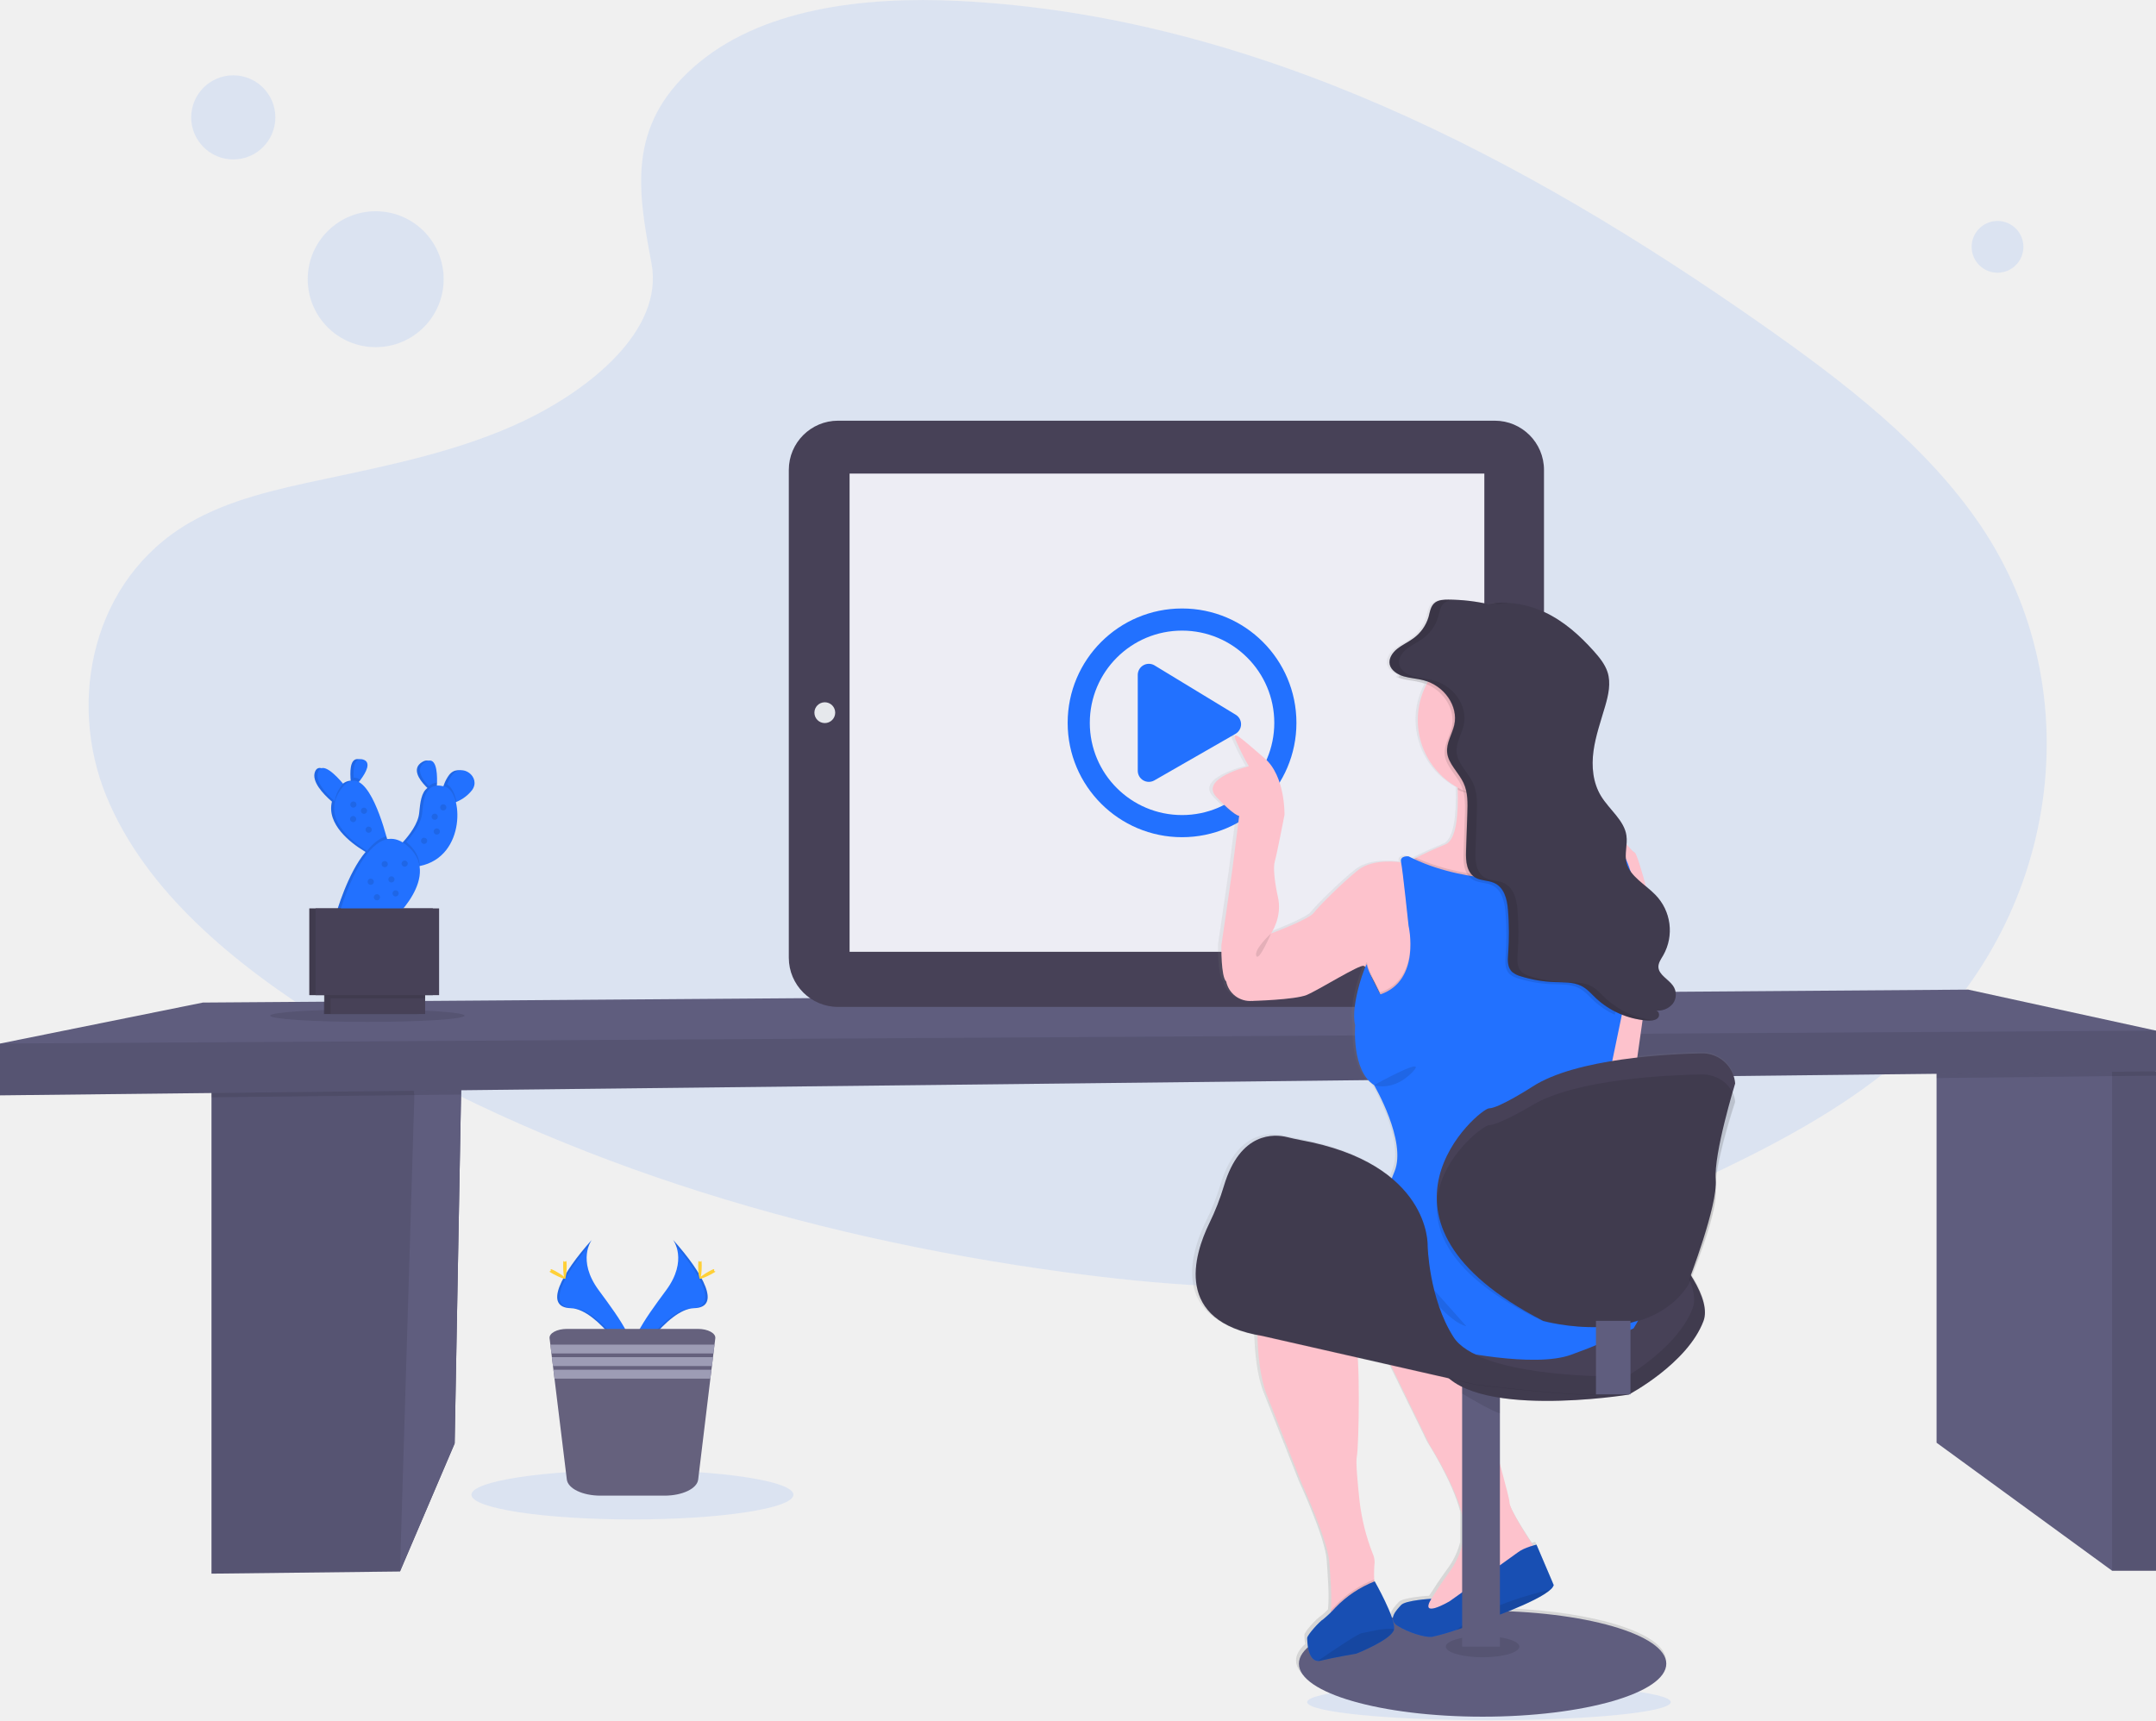
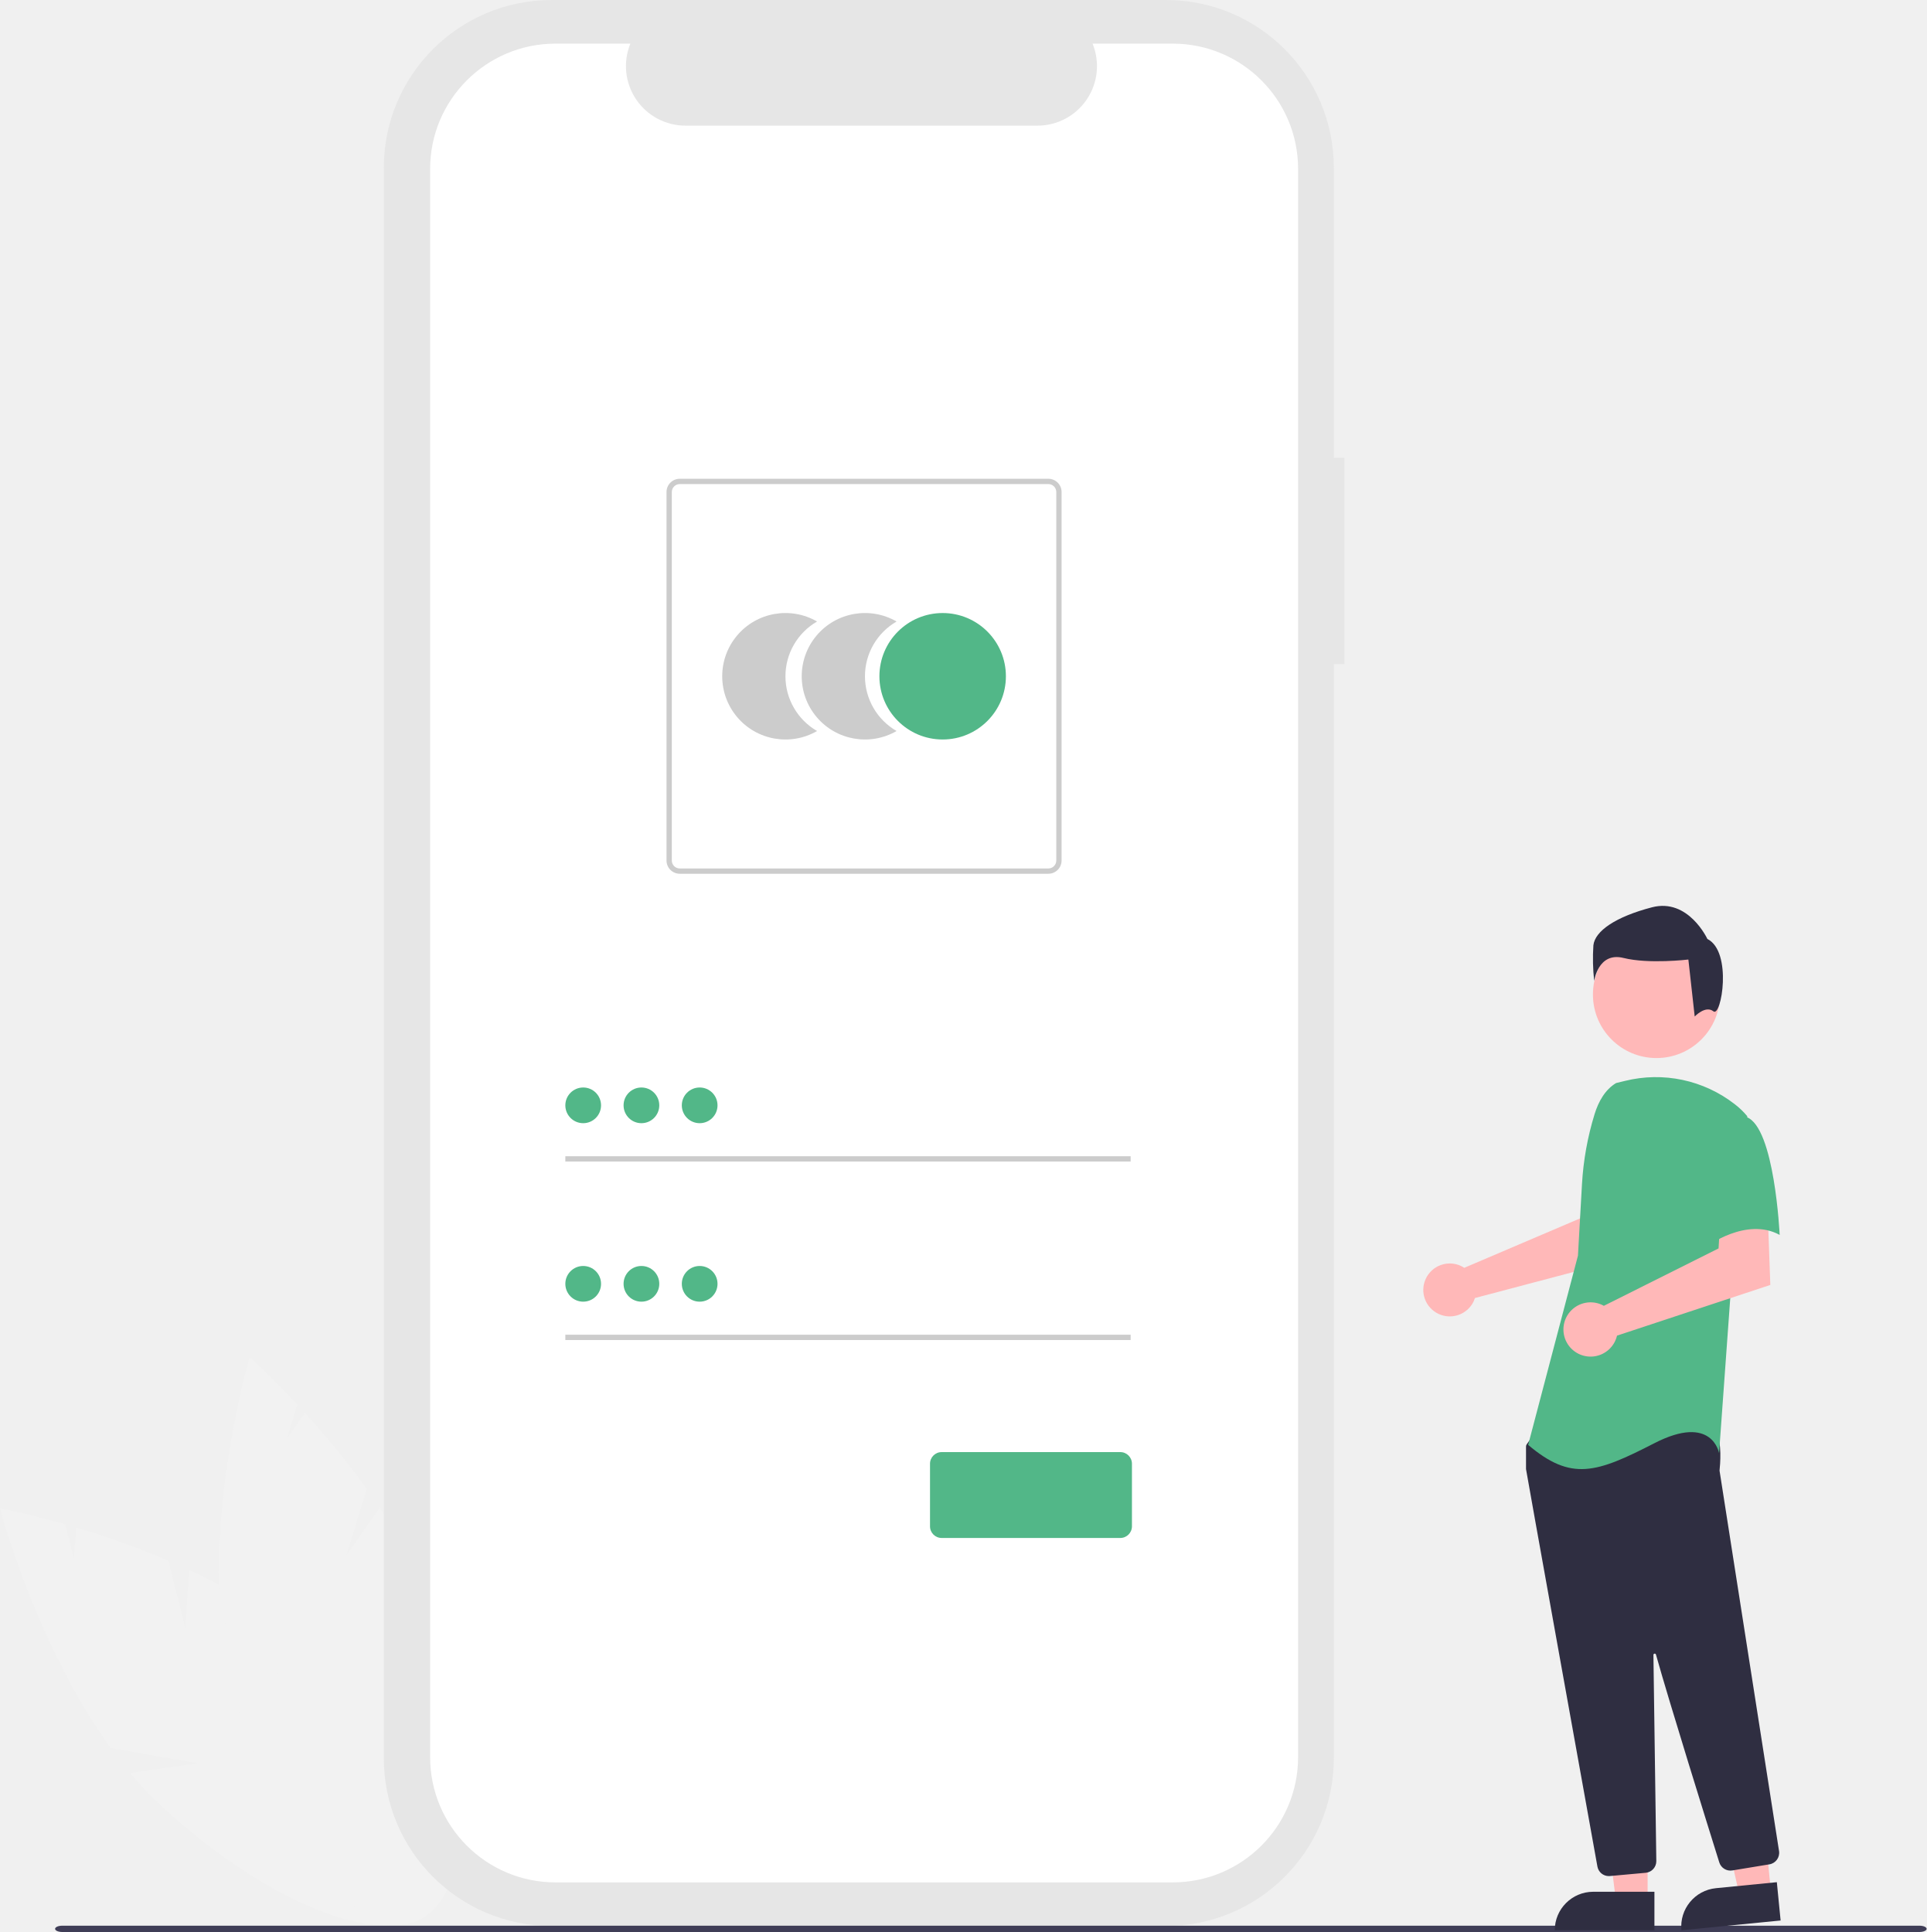
- <svg xmlns="http://www.w3.org/2000/svg" id="26e08365-e7f3-4f87-b2fd-e29738693ebb" data-name="Layer 1" width="999" height="797.25" viewBox="0 0 999 797.25">
-   <defs>
-     <linearGradient id="c24143ca-a0c1-48a5-a3b5-0343775bf348" x1="778.67" y1="845.35" x2="778.67" y2="329.26" gradientUnits="userSpaceOnUse">
-       <stop offset="0" stop-color="gray" stop-opacity="0.25" />
-       <stop offset="0.54" stop-color="gray" stop-opacity="0.12" />
-       <stop offset="1" stop-color="gray" stop-opacity="0.1" />
-     </linearGradient>
-   </defs>
-   <path d="M421.71,82.64c30.78-27.43,79.11-33,123.09-30.84,138.16,6.87,262.87,73.56,370.74,149,39.05,27.31,77.5,56.74,102.85,94.35,51.6,76.57,36.3,182.63-35.46,245.7-24.41,21.46-54,37.91-84.39,52.5-54,25.93-112.31,46.74-173.62,52.67-43.73,4.22-88,.79-131.46-5.11C472,624.45,352.81,588,252.9,525.72c-43.82-27.33-85.13-61.3-103.19-105.52S143.21,320,188,293.8c18.51-10.82,40.64-15.71,62.3-20.3,31.89-6.76,64.29-13.42,93.06-27.15,29.72-14.19,64.92-41.63,59-73C396,139.63,391,110,421.71,82.64Z" transform="translate(-100.5 -51.37)" fill="#2271ff" opacity="0.1" />
-   <circle cx="174.08" cy="129.4" r="31.5" fill="#2271ff" opacity="0.1" />
-   <circle cx="108.09" cy="54.4" r="19.5" fill="#2271ff" opacity="0.1" />
-   <circle cx="925.57" cy="114.4" r="12" fill="#2271ff" opacity="0.1" />
-   <ellipse cx="689.92" cy="788.85" rx="84.24" ry="8.4" fill="#2271ff" opacity="0.1" />
-   <polygon points="214 487.31 213.63 507.26 210.67 668.97 185.33 728.31 98 729.31 98 496.5 189.14 489.28 214 487.31" fill="#5f5d7e" />
-   <polygon points="214 487.31 213.63 507.26 210.67 668.97 185.33 728.31 98 729.31 98 496.5 189.14 489.28 214 487.31" opacity="0.1" />
-   <polygon points="214 487.31 213.63 507.26 210.67 668.97 185.33 728.31 192 507.64 191.98 507.5 189.14 489.28 214 487.31" fill="#5f5d7e" />
-   <polygon points="189.14 489.28 214 487.31 213.63 507.26 191.98 507.5 98 508.55 98 496.5 189.14 489.28" opacity="0.1" />
-   <polygon points="999 496.5 999 727.97 978.67 727.97 897.33 668.64 897.33 489.97 970 483.14 974.46 485.19 978.67 487.13 999 496.5" fill="#5f5d7e" />
-   <rect x="978.67" y="485.19" width="20.33" height="242.78" opacity="0.1" />
-   <polygon points="999 485.19 999 498.5 978.67 498.73 897.33 499.63 897.33 489.97 970 483.14 974.46 485.19 978.67 487.13 978.67 485.19 999 485.19" opacity="0.1" />
-   <polygon points="999 477.64 999 496.5 0 507.64 0 483.64 94 464.64 912 458.64 999 477.64" fill="#5f5d7e" />
-   <polygon points="999 477.64 999 496.5 0 507.64 0 483.64 999 477.64" opacity="0.1" />
-   <rect x="365.5" y="194.97" width="349.92" height="271.69" rx="22.82" ry="22.82" fill="#474157" />
-   <rect x="393.66" y="219.48" width="294.12" height="221.63" fill="#ededf4" />
-   <circle cx="382.18" cy="330.29" r="4.82" fill="#e6e8ec" />
-   <circle cx="700.81" cy="330.81" r="7.95" fill="#e6e8ec" />
-   <path d="M672.93,382.52l-37.61-22.86a5.14,5.14,0,0,0-7.63,4.48V408.6a5.14,5.14,0,0,0,7.63,4.48l37.61-21.58A5.15,5.15,0,0,0,672.93,382.52Zm28.28,3.85a53,53,0,1,0-53,53A53,53,0,0,0,701.21,386.37Zm-95.74,0a42.74,42.74,0,1,1,42.74,42.74A42.73,42.73,0,0,1,605.47,386.37Z" transform="translate(-100.5 -51.37)" fill="#2271ff" />
-   <path d="M904.38,560.51a12.5,12.5,0,0,0-1.13-3.52c.76-2.59,1.25-4.18,1.25-4.18s0-.38-.12-1a15.35,15.35,0,0,0-15.55-12.88c-6,.11-17.38.51-30,1.93.72-5.05,1.58-11.09,2.48-17.31l1.65.18c.38,0,.78,0,1.18.06h.53a5.44,5.44,0,0,0,3.66-1.12,2.16,2.16,0,0,0-.67-3.54,8.92,8.92,0,0,0,7.83-3.28,7,7,0,0,0,0-8.14c-2.11-3-6.58-5-6.82-8.53-.13-2,1.21-3.8,2.26-5.57a23.27,23.27,0,0,0-3.67-27.95,54.76,54.76,0,0,0-4.44-3.95c-2.2-8.08-4.5-15.3-5.18-15.53-.88-.29-2.39-2.19-3.83-3.82a18.4,18.4,0,0,0-.07-4.13c-1.06-7-8-12-11.82-18.18s-4.51-13.75-3.53-20.83,3.45-13.93,5.46-20.84c1.5-5.13,2.75-10.58,1.07-15.67-1.19-3.63-3.78-6.77-6.45-9.72-6.41-7.09-13.8-13.73-22.92-18a45.55,45.55,0,0,0-20.29-4.34h-.07l-1.1.06-.78.05-.78.08-.83.08h0c-.85.11-1.69.24-2.53.41a87.31,87.31,0,0,0-18.55-2.08h-.81a9.5,9.5,0,0,0-5.3,1.25c-2.22,1.55-2.5,4.33-3.17,6.75a18.73,18.73,0,0,1-7.2,10c-2.39,1.72-5.2,3-7.48,4.8s-4.06,4.5-3.45,7.16c.51,2.23,2.59,3.89,5,4.9-.29.36-.59.71-.87,1.08.47.19,1,.36,1.43.5,3,.89,6.23,1,9.27,1.81a20.31,20.31,0,0,1,2.46.83,35.12,35.12,0,0,0-4.11,16.52,35.59,35.59,0,0,0,18.62,31.22c0,.34,0,.67,0,1,.31,10.44-.48,23.14-5.82,25.29s-10.45,4.58-13.6,6.15l-1,.53c-.83-.38-1.66-.78-2.47-1.2,0,0-4.25-.5-3.51,2.74,0,0-12.85-2-19.9,3.49s-18.62,16.95-20.89,19.94S688,483.54,688,483.54s5.53-7.73,3.14-17.2c0,0-2.64-11.42-1.38-16s4.53-21.58,4.53-21.58.46-17.94-9.33-26.17-16.6-15-12.82-7a111.46,111.46,0,0,0,5.54,10.71s-23.41,5.56-15.1,14.24,10.57,8.69,10.57,8.69-2.77,21.43-3.28,25.42-5,34.39-5,34.39-.25,14.46,2.27,16.7c0,0,1.65,9.31,12.08,9,0,0,19.88-.5,25.42-2.74s24.66-14.21,26.68-13.46a1.15,1.15,0,0,1,.39.26,2.83,2.83,0,0,1,.3.3c-2,4.43-6.74,19.47-4.72,26.86,0,0-1.76,20.93,8.81,27.66,0,0,15.35,25.92,9.56,39.87-.46,1.13-.87,2.17-1.25,3.18-8.79-7.29-22.2-14-42.68-17.71-2.09-.38-4.17-.84-6.23-1.34-5.82-1.41-21.83-2.7-29.45,22.61a111.36,111.36,0,0,1-6.76,17.12c-3,6.07-6.33,14.77-6.4,23.4-.17,12.1,6.08,24.09,28.76,28.49.25,9,1.28,19.72,4.36,27.43,6.29,15.7,16.36,41.12,16.36,41.12s12.08,25.92,12.84,36.38c.49,6.85,1.21,15.83.71,22,0,.38-.06.74-.1,1.1a26.52,26.52,0,0,1-3.38,3.07c-1.76,1-7.55,7.23-7.55,8.72a26.64,26.64,0,0,0,.38,4.26c-2.74,2.39-4.24,5-4.24,7.6,0,13.52,38.37,24.48,85.7,24.48s85.69-11,85.69-24.48c0-12.34-32-22.54-73.58-24.22,8.67-3.46,16.37-7.09,19.56-10a4.68,4.68,0,0,0,1.51-2.06l-8.05-18.69s-.63.14-1.56.41l-.56-.84c-3.58-5.45-10.47-16.31-10.47-19.26,0-1.09-1.82-8.06-4.46-17.61V698c26.26,4,60.1-1.44,60.1-1.44l.15-.08h.66v-.36c4.55-2.52,27.31-15.85,34.06-33.53,2-5.16-.49-12.55-5.44-20.45,3.46-8.59,12-30.78,11.15-39.63,0-.47-.06-1-.06-1.52a26.12,26.12,0,0,0,.1-2.72c1-13,9-36.75,9-36.75S904.48,561.11,904.38,560.51Zm-170-57.76c1.82,3.2,3.77,7.29,4.54,8.95h0S736.26,506.8,734.43,502.75Zm1.9,280.1-.19.07,0-1a59.38,59.38,0,0,1,.19-7.82,9.16,9.16,0,0,0-.86-4.06,96,96,0,0,1-6.13-24.13c-1-8.72-1.83-18.23-1.31-20.65.78-3.71,1.42-31.81.45-45.66l15.48,3.48,18,36.7s11.58,17.92,15.17,32.06V766a34.6,34.6,0,0,1-5.41,11.74c-2.39,3.27-4.72,6.58-6.88,10-.66,1.06-1.39,2.15-2.12,3.17-.24,0-12.07.69-14.08,2.91-1.24,1.37-3.4,3.53-3.76,5.7l-.51.08C742,792.69,736.33,782.85,736.33,782.85Z" transform="translate(-100.5 -51.37)" fill="url(#c24143ca-a0c1-48a5-a3b5-0343775bf348)" />
-   <path d="M812.43,770l-4,13-17,14.75-25,7.18s-11.75-6.43-7.75-7.68c1.11-.35,2.43-1.62,3.77-3.28-1.4,5.1,9.73-1.47,9.73-1.47s28.75-20.5,31.75-22.75a22.61,22.61,0,0,1,6.4-2.93C811.58,768.77,812.43,770,812.43,770Z" transform="translate(-100.5 -51.37)" opacity="0.1" />
-   <path d="M812.43,770l-4,13-17,14.75-25,7.18s-11.75-6.43-7.75-7.68c1.11-.35,2.43-1.62,3.77-3.28a50,50,0,0,0,3.34-4.82c2.14-3.44,4.46-6.76,6.83-10a36,36,0,0,0,6.31-16.61c1.75-13.75-16-41.5-16-41.5l-32.25-66.25,45,5.5s24.25,83.25,24.25,87.25c0,3,6.84,13.85,10.4,19.32C811.58,768.77,812.43,770,812.43,770Z" transform="translate(-100.5 -51.37)" fill="#fdc2cc" />
-   <ellipse cx="686.97" cy="771.05" rx="85.12" ry="24.55" fill="#5f5d7e" />
-   <path d="M820.43,786a4.8,4.8,0,0,1-1.5,2.07c-6.18,5.67-29.29,14.1-43.57,18.68A101.11,101.11,0,0,1,763.93,810c-3.5.25-10.75-2-15.75-5.07s-.5-7.43,1.52-9.68,14-2.92,14-2.92c-5.75,9.57,8.49,1.17,8.49,1.17s28.75-20.5,31.75-22.75,8.5-3.5,8.5-3.5Z" transform="translate(-100.5 -51.37)" fill="#2271ff" />
-   <path d="M820.43,786a4.8,4.8,0,0,1-1.5,2.07c-6.18,5.67-29.29,14.1-43.57,18.68A101.11,101.11,0,0,1,763.93,810c-3.5.25-10.75-2-15.75-5.07s-.5-7.43,1.52-9.68,14-2.92,14-2.92c-5.75,9.57,8.49,1.17,8.49,1.17s28.75-20.5,31.75-22.75,8.5-3.5,8.5-3.5Z" transform="translate(-100.5 -51.37)" opacity="0.3" />
-   <path d="M818.93,788.09c-6.18,5.67-29.29,14.1-43.57,18.68C788.3,795.81,810,790.08,818.93,788.09Z" transform="translate(-100.5 -51.37)" opacity="0.1" />
-   <ellipse cx="686.97" cy="763.14" rx="17.03" ry="4.91" opacity="0.1" />
-   <rect x="677.5" y="633.64" width="17.5" height="129.5" fill="#5f5d7e" />
-   <path d="M795.5,691.43v15c-3.5-1.08-11.49-5.63-17.5-9.21V685h3.65Z" transform="translate(-100.5 -51.37)" opacity="0.1" />
-   <path d="M754.27,628.63s57.78-14.87,72.16-26,70.85,41.24,63.39,61-34.62,34.07-34.62,34.07-75.11,12.22-87.9-13.27S754.27,628.63,754.27,628.63Z" transform="translate(-100.5 -51.37)" fill="#474157" />
-   <path d="M754.27,628.63s57.78-14.87,72.16-26,70.85,41.24,63.39,61-34.62,34.07-34.62,34.07-75.11,12.22-87.9-13.27S754.27,628.63,754.27,628.63Z" transform="translate(-100.5 -51.37)" opacity="0.1" />
-   <path d="M749.27,622.63s57.78-14.87,72.16-26,70.85,41.24,63.39,61-34.62,34.07-34.62,34.07-75.11,12.22-87.9-13.27S749.27,622.63,749.27,622.63Z" transform="translate(-100.5 -51.37)" fill="#474157" />
-   <path d="M695.68,486.27,689.43,484s5.5-7.75,3.13-17.25c0,0-2.63-11.46-1.38-16.1s4.5-21.65,4.5-21.65.46-18-9.27-26.25-16.48-15-12.73-7a111.4,111.4,0,0,0,5.5,10.75s-23.25,5.57-15,14.29,10.5,8.71,10.5,8.71-2.75,21.5-3.25,25.5-5,34.5-5,34.5-.25,14.5,2.25,16.75a11.31,11.31,0,0,0,12,9C682.46,515.22,703.68,491.77,695.68,486.27Z" transform="translate(-100.5 -51.37)" fill="#fdc2cc" />
-   <path d="M846.68,440.27v14L832.18,459l-24.7,18.18L800.93,482l-29.25-11.75-18.5-19.5s.9-.49,2.46-1.3l1-.53c3.13-1.57,8.06-4,13.51-6.17s6.09-14.89,5.78-25.37l0-1c-.25-7.35-1-13.36-1-13.36s3.05-.58,7.49-1.24c12.31-1.83,35.28-4.3,33.26,3.24a17.37,17.37,0,0,0,0,7.79c.06.28.12.57.19.85,2.08,9.09,8.52,18.61,8.52,18.61l20,7.2.56.2Z" transform="translate(-100.5 -51.37)" fill="#fdc2cc" />
-   <path d="M846.68,444.52v-4.25a14,14,0,0,1,4.75,0c1.75.5,5.07,5.75,6.57,6.25s10.68,34.75,9.68,37.75S857.23,555,857.23,555l-19.05,21-3.75-57.75L846.68,484Z" transform="translate(-100.5 -51.37)" fill="#fdc2cc" />
-   <path d="M747.93,601.77s-17.41,3.75-15.2,9.25,11.95,5.75,11.95,5.75Z" transform="translate(-100.5 -51.37)" fill="#fdc2cc" />
-   <path d="M772.18,490.72l-13.25,28.55-15.75,11.5L740.43,513s-5.32-11.75-7.61-13.74a1.15,1.15,0,0,0-.39-.26c-2-.75-21,11.25-26.5,13.5s-25.25,2.75-25.25,2.75L689.43,484s17.5-6.5,19.75-9.5,13.75-14.5,20.75-20S749.7,451,749.7,451l.2.08,3.28,1.42,9.5,23.25Z" transform="translate(-100.5 -51.37)" fill="#fdc2cc" />
-   <path d="M737.43,775.52a59.64,59.64,0,0,0-.19,7.84c.07,2.79.19,5.16.19,5.16l-5.75,12s-19.75,6.5-16.5,3.75c1.13-.95,1.71-3.42,2-6.69.49-6.18-.22-15.19-.71-22.06-.75-10.5-12.75-36.5-12.75-36.5s-10-25.5-16.25-41.25-4-44.25-4-44.25,1-21.5,5.5-28,22-8.75,22-8.75L719.18,644s6.75,25.5,9.25,29.25,1.75,48.5.75,53.25c-.51,2.43.35,12,1.31,20.72a97.31,97.31,0,0,0,6.08,24.2A9.24,9.24,0,0,1,737.43,775.52Z" transform="translate(-100.5 -51.37)" fill="#fdc2cc" />
-   <path d="M737.43,788.52l-5.75,12s-19.75,6.5-16.5,3.75c1.13-.95,1.71-3.42,2-6.69.71-.71,1.47-1.49,2.25-2.29a50.49,50.49,0,0,1,17.85-11.93h0C737.31,786.15,737.43,788.52,737.43,788.52Z" transform="translate(-100.5 -51.37)" opacity="0.1" />
-   <path d="M746.45,806.38a.59.59,0,0,1,0,.14c-1,4.75-17.5,11.25-17.5,11.25s-10.5,1.75-16.5,3.25a4.15,4.15,0,0,1-1.41.13c-4.63-.35-4.84-9.26-4.84-10.63s5.75-7.75,7.5-8.75a53.63,53.63,0,0,0,5.56-5.33,51.6,51.6,0,0,1,18.22-12.17h0S747.25,801.45,746.45,806.38Z" transform="translate(-100.5 -51.37)" fill="#2271ff" />
-   <path d="M746.45,806.38a.59.59,0,0,1,0,.14c-1,4.75-17.5,11.25-17.5,11.25s-10.5,1.75-16.5,3.25a4.15,4.15,0,0,1-1.41.13c-4.63-.35-4.84-9.26-4.84-10.63s5.75-7.75,7.5-8.75a53,53,0,0,0,5.64-5.41,50.57,50.57,0,0,1,17.86-12l.28-.11S747.25,801.45,746.45,806.38Z" transform="translate(-100.5 -51.37)" opacity="0.3" />
-   <path d="M746.45,806.38a.59.59,0,0,1,0,.14c-1,4.75-17.5,11.25-17.5,11.25s-10.5,1.75-16.5,3.25a4.15,4.15,0,0,1-1.41.13c5.44-3.73,18.63-12.68,20.41-12.88S742,805.55,746.45,806.38Z" transform="translate(-100.5 -51.37)" opacity="0.1" />
-   <path d="M815.91,413.66c-6.18,5.09-11.86,4.36-20.49,4.36-6.24,0-14.35,2.19-19.46-.62-.21-7.81-1-14.38-1-14.38s43.5-8.25,40.75,2A18.18,18.18,0,0,0,815.91,413.66Z" transform="translate(-100.5 -51.37)" opacity="0.1" />
-   <path d="M828.93,385.06a35.75,35.75,0,0,1-35.75,35.75c-.92,0-1.84,0-2.74-.1h0a35.75,35.75,0,1,1,38.5-35.65Z" transform="translate(-100.5 -51.37)" fill="#fdc2cc" />
-   <path d="M762.68,475.77l9.5,15-13.25,28.55-15.75,11.5L740.43,513s-5.32-11.75-7.61-13.74c.66-1.61,1.11-2.35,1.11-1.76,0,2.5,6.15,13.75,6.15,13.75,19-6.5,13.1-31.75,13.1-31.75s-2.36-22.5-3.28-28.42l3.28,1.42Z" transform="translate(-100.5 -51.37)" opacity="0.1" />
-   <path d="M846.68,440.27v14L832.18,459l-24.7,18.18L800.93,482l-29.25-11.75-18.5-19.5s.9-.49,2.46-1.3l1-.53c12.87,5.85,26.8,8,36.75,8.77a111,111,0,0,0,13.76.31C844.82,452,845.94,442.9,845,439.67Z" transform="translate(-100.5 -51.37)" opacity="0.1" />
-   <path d="M857.43,667a280.29,280.29,0,0,1-29,12.25c-17.25,6.25-55.25-2-60-3.25s-41.25-15.75-55.25-21.25-17.5-1-20.75-1.5-5.5-6.75-6-8.5,9-17,14.25-24.75,21-6.25,23.25-6.75,18,0,18,0-1-5,4.75-19-9.5-40-9.5-40c-10.5-6.75-8.75-27.75-8.75-27.75-2.5-9.25,5.5-30.5,5.5-28s6.15,13.75,6.15,13.75c19-6.5,13.1-31.75,13.1-31.75s-2.75-26.25-3.48-29.5,3.48-2.75,3.48-2.75q1.22.63,2.46,1.2c13.16,6.2,27.56,8.46,37.78,9.24a111,111,0,0,0,13.76.31c45.67-7.37,37.58-19.12,37.28-19.54l2.22.79c16.5,12,11.5,51.75,11.5,51.75L852,521.67l-4.59,22.1s16.25,98.5,17.75,103.5S857.43,667,857.43,667Z" transform="translate(-100.5 -51.37)" fill="#2271ff" />
-   <path d="M735.68,622c-1,.75-12.25,24-4,30.5S735.68,622,735.68,622Z" transform="translate(-100.5 -51.37)" opacity="0.1" />
-   <path d="M743.68,625.27c.25.75,23.5,37.75,36.25,40.75Z" transform="translate(-100.5 -51.37)" opacity="0.1" />
-   <path d="M799.69,332.48l-3.72.79a25.07,25.07,0,0,1,3.14-.93Z" transform="translate(-100.5 -51.37)" opacity="0.1" />
-   <path d="M855.71,492l-7,29.65a36.22,36.22,0,0,1-9.72-6.51c-2.23-2.12-4.23-4.55-7.1-5.94-3.69-1.79-8.14-1.55-12.33-1.7a59.32,59.32,0,0,1-15.42-2.64,10.88,10.88,0,0,1-4-1.94c-2.38-2.1-2.22-5.49-2-8.45a129.57,129.57,0,0,0,.15-17.29c-.06-1.08-.14-2.16-.23-3.24-.4-4.83-1.7-10.43-6.64-12.5-2.54-1-5.57-.92-8-2.13a6.61,6.61,0,0,1-1-.62c-3.6-2.52-3.93-7.57-3.79-11.82q.32-8.76.61-17.53a50.94,50.94,0,0,0-.19-8.65h0a19.21,19.21,0,0,0-1.56-5.52c-2.17-4.64-6.69-8.51-7.5-13.41a5.43,5.43,0,0,1-.09-.69c-.42-4.38,2.34-8.46,3.31-12.77,1.94-8.67-4.58-18.17-14.17-20.66-3-.78-6.22-.93-9.21-1.82a14.79,14.79,0,0,1-1.41-.5c7.24-9.66,19.65-16,33.74-16,22.33,0,40.44,16,40.44,35.75,0,11.2-5.83,21.19-14.94,27.75.06.28.13.57.21.85,2.35,9.09,9.64,18.61,9.64,18.61l22.64,7.2,2.52.8C861.37,452.27,855.71,492,855.71,492Z" transform="translate(-100.5 -51.37)" opacity="0.1" />
-   <path d="M868,520.72c-.22,0-.43-.05-.64-.09A1.33,1.33,0,0,1,868,520.72Z" transform="translate(-100.5 -51.37)" opacity="0.1" />
-   <path d="M790.68,331.49a86,86,0,0,0-19.08-2.23c-2.09,0-4.33.11-6,1.26-2.21,1.55-2.49,4.35-3.15,6.77a18.78,18.78,0,0,1-7.15,10c-2.37,1.73-5.16,3-7.43,4.82s-4,4.52-3.43,7.18S748,364,751,364.85s6.19,1,9.21,1.82c9.59,2.49,16.1,12,14.16,20.65-1,4.31-3.73,8.39-3.31,12.77.49,5.23,5.32,9.26,7.59,14.11,2.07,4.42,1.93,9.38,1.77,14.16l-.61,17.54c-.16,4.62.24,10.18,4.8,12.44,2.44,1.2,5.48,1.07,8,2.13,4.94,2.06,6.24,7.67,6.64,12.49a129.1,129.1,0,0,1,.08,20.53c-.23,3-.39,6.35,2,8.45a10.72,10.72,0,0,0,4,1.94,59.32,59.32,0,0,0,15.42,2.64c4.2.16,8.64-.08,12.33,1.7,2.87,1.39,4.87,3.83,7.1,5.94a39.24,39.24,0,0,0,23.18,10.15c1.85.16,3.95.12,5.24-1.07s.53-3.76-1.31-3.61a8.89,8.89,0,0,0,8.42-3.22,7.1,7.1,0,0,0,0-8.17c-2.09-3-6.53-5-6.77-8.56-.13-2,1.2-3.81,2.24-5.59a23.51,23.51,0,0,0-3.64-28c-4.69-4.85-11.72-8.53-13.36-14.75-1.09-4.16.56-8.53-.07-12.76-1-7-7.93-12-11.74-18.24s-4.48-13.79-3.51-20.89,3.43-14,5.43-20.9c1.49-5.15,2.72-10.62,1.06-15.73-1.19-3.63-3.75-6.78-6.41-9.75-6.37-7.11-13.7-13.77-22.76-18s-20.1-5.87-29.72-2.74" transform="translate(-100.5 -51.37)" fill="#474157" />
-   <path d="M790.68,331.49a86,86,0,0,0-19.08-2.23c-2.09,0-4.33.11-6,1.26-2.21,1.55-2.49,4.35-3.15,6.77a18.78,18.78,0,0,1-7.15,10c-2.37,1.73-5.16,3-7.43,4.82s-4,4.52-3.43,7.18S748,364,751,364.85s6.19,1,9.21,1.82c9.59,2.49,16.1,12,14.16,20.65-1,4.31-3.73,8.39-3.31,12.77.49,5.23,5.32,9.26,7.59,14.11,2.07,4.42,1.93,9.38,1.77,14.16l-.61,17.54c-.16,4.62.24,10.18,4.8,12.44,2.44,1.2,5.48,1.07,8,2.13,4.94,2.06,6.24,7.67,6.64,12.49a129.1,129.1,0,0,1,.08,20.53c-.23,3-.39,6.35,2,8.45a10.72,10.72,0,0,0,4,1.94,59.32,59.32,0,0,0,15.42,2.64c4.2.16,8.64-.08,12.33,1.7,2.87,1.39,4.87,3.83,7.1,5.94a39.24,39.24,0,0,0,23.18,10.15c1.85.16,3.95.12,5.24-1.07s.53-3.76-1.31-3.61a8.89,8.89,0,0,0,8.42-3.22,7.1,7.1,0,0,0,0-8.17c-2.09-3-6.53-5-6.77-8.56-.13-2,1.2-3.81,2.24-5.59a23.51,23.51,0,0,0-3.64-28c-4.69-4.85-11.72-8.53-13.36-14.75-1.09-4.16.56-8.53-.07-12.76-1-7-7.93-12-11.74-18.24s-4.48-13.79-3.51-20.89,3.43-14,5.43-20.9c1.49-5.15,2.72-10.62,1.06-15.73-1.19-3.63-3.75-6.78-6.41-9.75-6.37-7.11-13.7-13.77-22.76-18s-20.1-5.87-29.72-2.74" transform="translate(-100.5 -51.37)" opacity="0.1" />
-   <path d="M737.18,554.27s8.5,3.25,17.5-5.75S737.18,554.27,737.18,554.27Z" transform="translate(-100.5 -51.37)" opacity="0.1" />
-   <g opacity="0.1">
-     <path d="M794.44,331.34a35.56,35.56,0,0,1,5-.63,37.93,37.93,0,0,0-7,.22Z" transform="translate(-100.5 -51.37)" />
-     <path d="M844.58,514.16c-2.24-2.11-4.23-4.55-7.11-5.94-3.68-1.78-8.13-1.54-12.33-1.7a59,59,0,0,1-15.42-2.64,10.72,10.72,0,0,1-4-1.94c-2.38-2.1-2.21-5.48-2-8.45a129.1,129.1,0,0,0-.08-20.53c-.41-4.82-1.7-10.43-6.65-12.49-2.53-1.06-5.56-.93-8-2.13-4.56-2.26-5-7.82-4.81-12.44q.31-8.77.61-17.53c.17-4.79.3-9.75-1.77-14.17-2.27-4.85-7.1-8.87-7.59-14.11-.41-4.37,2.35-8.46,3.32-12.77,1.94-8.67-4.58-18.16-14.17-20.65-3-.78-6.22-.94-9.21-1.82s-5.89-2.78-6.51-5.5,1.15-5.36,3.42-7.19,5.06-3.09,7.44-4.82a18.71,18.71,0,0,0,7.14-10c.67-2.42,1-5.21,3.15-6.77a8,8,0,0,1,4.1-1.2c-.89,0-1.78-.05-2.66-.05-2.09,0-4.33.11-6,1.25-2.21,1.56-2.49,4.35-3.15,6.77a18.78,18.78,0,0,1-7.15,10c-2.37,1.73-5.16,3-7.43,4.82s-4,4.52-3.43,7.19,3.53,4.61,6.52,5.5,6.19,1,9.21,1.82c9.59,2.49,16.1,12,14.16,20.65-1,4.31-3.73,8.4-3.31,12.77.49,5.24,5.32,9.26,7.59,14.11,2.07,4.42,1.94,9.38,1.77,14.17q-.31,8.76-.61,17.53c-.16,4.62.24,10.18,4.8,12.44,2.44,1.2,5.48,1.07,8,2.13,4.94,2.06,6.24,7.67,6.64,12.49a129.1,129.1,0,0,1,.08,20.53c-.23,3-.39,6.35,2,8.45a10.72,10.72,0,0,0,4,1.94,58.91,58.91,0,0,0,15.42,2.64c4.2.16,8.64-.08,12.33,1.7,2.87,1.39,4.87,3.83,7.11,5.94a39.18,39.18,0,0,0,23.17,10.15,10.71,10.71,0,0,0,3.35-.13A39.11,39.11,0,0,1,844.58,514.16Z" transform="translate(-100.5 -51.37)" />
-   </g>
-   <path d="M689.43,484s-8,7.34-6.83,10.34S689.43,484,689.43,484Z" transform="translate(-100.5 -51.37)" opacity="0.1" />
-   <path d="M696.85,578.35c-5.77-1.41-21.68-2.71-29.25,22.68a112.32,112.32,0,0,1-6.71,17.17c-7.26,14.91-16.64,45.57,24.61,52.32l99,22.5s53,6.5,56.5,4,3-8,3-8-58.5,0-70-18-12-42.5-12-42.5,1.44-37.83-59-48.82C701,579.32,698.9,578.85,696.85,578.35Z" transform="translate(-100.5 -51.37)" fill="#474157" />
-   <path d="M696.85,578.52c-5.77-1.41-21.68-2.71-29.25,22.69a112.32,112.32,0,0,1-6.71,17.17c-7.26,14.9-16.64,45.56,24.61,52.31l99,22.5s53,6.5,56.5,4,3-8,3-8-58.5,0-70-18-12-42.5-12-42.5,1.44-37.83-59-48.82C701,579.49,698.9,579,696.85,578.52Z" transform="translate(-100.5 -51.37)" opacity="0.1" />
-   <path d="M904.38,552.48a15.29,15.29,0,0,0-15.45-12.92c-14.24.26-58.07,2.16-78.43,15.46,0,0-15.5,10-20,10s-65.5,52,25,98.5c0,0,48.5,13.8,67.5-18.6,0,0,13.5-34.8,12.5-46.85s9-44.55,9-44.55S904.48,553.13,904.38,552.48Z" transform="translate(-100.5 -51.37)" fill="#474157" />
-   <path d="M904.38,561.24c-1.14-7-7.8-12.06-15.45-11.93-14.24.24-58.07,2-78.43,14.27,0,0-15.5,9.23-20,9.23s-65.5,48,25,90.93c0,0,48.5,12.74,67.5-17.17,0,0,13.5-32.13,12.5-43.25s9-41.12,9-41.12S904.48,561.84,904.38,561.24Z" transform="translate(-100.5 -51.37)" opacity="0.1" />
-   <rect x="739.5" y="612.14" width="16" height="34.07" fill="#5f5d7e" />
-   <ellipse cx="170.24" cy="470.71" rx="45.04" ry="2.89" opacity="0.1" />
-   <path d="M308.54,410.62a17.18,17.18,0,0,0-2.28,4.29c-.14.38-.28.8-.42,1.21a3.69,3.69,0,0,0-.79-.27,11.34,11.34,0,0,0-3.57-.31c0-.46.06-1,.07-1.46.15-5.27-.47-12.62-5.5-9.51-4.82,3-1.38,8,1.73,11.21l.8.78c-2.84,2-3.38,6.73-3.85,11.64s-4.64,10.29-7.41,13.34c-.28.31-.53.59-.78.85a10.11,10.11,0,0,0-8.05-2.07c-.11-.43-.24-.88-.37-1.36-2.24-8.08-6.89-22.09-12.82-25.16l.78-1c2.52-3.3,5.36-8.19,1.17-9.45s-4.57,4.25-4.34,8.37c0,.52.08,1,.12,1.46a6.17,6.17,0,0,0-4.38,2.14l-.65-.76c-3.4-4-9.63-10.37-11.52-5.56-1.76,4.48,3.73,10.29,7.59,13.66l.24.21C251.72,433.4,263,442,269.12,445.72l.79.48c-8.4,9.9-13.59,28.45-13.59,28.45l23.52,4.2s15.6-13.45,13.6-26.09l.16,0c15.59-3.12,19.13-19.74,16.7-29.61l.28-.11a17.74,17.74,0,0,0,7.22-5.46C322.16,411.51,313,404.67,308.54,410.62Z" transform="translate(-100.5 -51.37)" fill="#2271ff" />
-   <path d="M308.54,410.62a17.18,17.18,0,0,0-2.28,4.29c-.14.38-.28.8-.42,1.21a3.69,3.69,0,0,0-.79-.27,11.34,11.34,0,0,0-3.57-.31c0-.46.06-1,.07-1.46.15-5.27-.47-12.62-5.5-9.51-4.82,3-1.38,8,1.73,11.21l.8.78c-2.84,2-3.38,6.73-3.85,11.64s-4.64,10.29-7.41,13.34c-.28.31-.53.59-.78.85a10.11,10.11,0,0,0-8.05-2.07c-.11-.43-.24-.88-.37-1.36-2.24-8.08-6.89-22.09-12.82-25.16l.78-1c2.52-3.3,5.36-8.19,1.17-9.45s-4.57,4.25-4.34,8.37c0,.52.08,1,.12,1.46a6.17,6.17,0,0,0-4.38,2.14l-.65-.76c-3.4-4-9.63-10.37-11.52-5.56-1.76,4.48,3.73,10.29,7.59,13.66l.24.21C251.72,433.4,263,442,269.12,445.72l.79.48c-8.4,9.9-13.59,28.45-13.59,28.45l23.52,4.2s15.6-13.45,13.6-26.09l.16,0c15.59-3.12,19.13-19.74,16.7-29.61l.28-.11a17.74,17.74,0,0,0,7.22-5.46C322.16,411.51,313,404.67,308.54,410.62Z" transform="translate(-100.5 -51.37)" opacity="0.1" />
-   <path d="M261.72,417.4,259,425.45s-1.53-1.08-3.46-2.78c-3.86-3.37-9.35-9.18-7.59-13.66,1.89-4.81,8.12,1.54,11.52,5.56C260.81,416.16,261.72,417.4,261.72,417.4Z" transform="translate(-100.5 -51.37)" fill="#2271ff" />
-   <path d="M267.52,412.81a38.89,38.89,0,0,1-2.68,3.15,42.22,42.22,0,0,1-.49-4.23c-.23-4.12.21-9.59,4.34-8.37S270,409.51,267.52,412.81Z" transform="translate(-100.5 -51.37)" fill="#2271ff" />
-   <path d="M303,414.08c-.08,2.65-.34,4.76-.34,4.76a34,34,0,0,1-3.43-3.06c-3.11-3.23-6.55-8.21-1.73-11.21C302.52,401.46,303.14,408.81,303,414.08Z" transform="translate(-100.5 -51.37)" fill="#2271ff" />
-   <path d="M319.24,417.55A17.74,17.74,0,0,1,312,423a20.18,20.18,0,0,1-2.42.87l-3.24-4.55a33.05,33.05,0,0,1,1.34-4.42,17.18,17.18,0,0,1,2.28-4.29C314.46,404.67,323.6,411.51,319.24,417.55Z" transform="translate(-100.5 -51.37)" fill="#2271ff" />
-   <path d="M259.44,414.57c1.37,1.59,2.28,2.83,2.28,2.83L259,425.45s-1.53-1.08-3.46-2.78a15.75,15.75,0,0,1,3.1-7.07C258.88,415.23,259.17,414.88,259.44,414.57Z" transform="translate(-100.5 -51.37)" opacity="0.1" />
-   <path d="M267.52,412.81a38.89,38.89,0,0,1-2.68,3.15,42.22,42.22,0,0,1-.49-4.23A5.46,5.46,0,0,1,267.52,412.81Z" transform="translate(-100.5 -51.37)" opacity="0.1" />
-   <path d="M281,444.77l-6.84,3s-1.49-.72-3.64-2.06c-7.19-4.43-21.64-15.56-11.95-28.68s17.77,10.42,20.95,21.92C280.53,442.4,281,444.77,281,444.77Z" transform="translate(-100.5 -51.37)" fill="#2271ff" />
-   <path d="M299.22,415.78a5.57,5.57,0,0,1,3.77-1.7c-.08,2.65-.34,4.76-.34,4.76A34,34,0,0,1,299.22,415.78Z" transform="translate(-100.5 -51.37)" opacity="0.1" />
-   <path d="M312,423a20.18,20.18,0,0,1-2.42.87l-3.24-4.55a33.05,33.05,0,0,1,1.34-4.42C309.79,416.14,311.33,419.17,312,423Z" transform="translate(-100.5 -51.37)" opacity="0.1" />
-   <path d="M295,452.73l-1.15.2c-22.93,3.49-7.56-8.88-7.56-8.88s1-.95,2.43-2.51c2.77-3.05,6.93-8.4,7.41-13.34.72-7.43,1.55-14.4,10.32-12.35C315.1,417.86,316.75,448.38,295,452.73Z" transform="translate(-100.5 -51.37)" fill="#2271ff" />
-   <rect x="150.3" y="458.44" width="43.81" height="11.52" fill="#474157" />
-   <rect x="143.34" y="421" width="57.24" height="40.2" fill="#474157" />
-   <rect x="149.88" y="458.44" width="43.81" height="11.52" opacity="0.1" />
-   <rect x="143.16" y="421.01" width="57.24" height="40.2" opacity="0.1" />
-   <rect x="153.18" y="458.44" width="43.81" height="11.52" fill="#474157" />
-   <path d="M279.56,439c1,3.44,1.48,5.81,1.48,5.81l-6.84,3s-1.49-.72-3.64-2.06C273.24,442.32,276.26,439.75,279.56,439Z" transform="translate(-100.5 -51.37)" opacity="0.1" />
-   <path d="M295,452.73l-1.15.2c-22.93,3.49-7.56-8.88-7.56-8.88s1-.95,2.43-2.51C293,445,294.81,448.83,295,452.73Z" transform="translate(-100.5 -51.37)" opacity="0.1" />
-   <path d="M257.76,474.65s12.84-46,30.85-31.8-7.33,36-7.33,36Z" transform="translate(-100.5 -51.37)" fill="#2271ff" />
-   <circle cx="163.74" cy="372.87" r="1.44" opacity="0.1" />
-   <circle cx="163.62" cy="379.6" r="1.44" opacity="0.1" />
-   <circle cx="205.39" cy="374.19" r="1.44" opacity="0.1" />
-   <circle cx="171.78" cy="408.64" r="1.44" opacity="0.1" />
-   <circle cx="202.39" cy="385.36" r="1.44" opacity="0.1" />
-   <circle cx="187.51" cy="400.24" r="1.44" opacity="0.1" />
-   <circle cx="168.66" cy="375.75" r="1.44" opacity="0.1" />
-   <circle cx="201.43" cy="378.52" r="1.44" opacity="0.1" />
-   <circle cx="196.51" cy="389.68" r="1.44" opacity="0.1" />
-   <circle cx="181.38" cy="407.56" r="1.44" opacity="0.1" />
-   <circle cx="178.26" cy="400.48" r="1.44" opacity="0.1" />
-   <circle cx="170.82" cy="384.52" r="1.44" opacity="0.1" />
-   <rect x="153.18" y="458.44" width="43.81" height="4.21" opacity="0.1" />
-   <rect x="146.22" y="421" width="57.24" height="40.2" fill="#474157" />
-   <circle cx="183.3" cy="414.04" r="1.44" opacity="0.1" />
-   <circle cx="174.66" cy="415.84" r="1.44" opacity="0.1" />
-   <path d="M412.39,626s7.13,9.33-3.29,23.41-19,26-15.56,34.76c0,0,15.74-26.16,28.55-26.52S426.48,641.74,412.39,626Z" transform="translate(-100.5 -51.37)" fill="#2271ff" />
-   <path d="M412.39,626a11.49,11.49,0,0,1,1.46,2.92c12.49,14.68,19.15,28.38,7.14,28.73C409.8,658,396.38,678,393.16,683c.11.39.24.78.38,1.15,0,0,15.74-26.16,28.55-26.52S426.48,641.74,412.39,626Z" transform="translate(-100.5 -51.37)" opacity="0.1" />
-   <path d="M425.65,637.9c0,3.28-.37,5.94-.82,5.94s-.82-2.66-.82-5.94.46-1.74.91-1.74S425.65,634.61,425.65,637.9Z" transform="translate(-100.5 -51.37)" fill="#ffd037" />
-   <path d="M430.2,641.82c-2.88,1.57-5.39,2.52-5.61,2.12s1.94-2,4.83-3.57,1.74-.43,2,0S433.09,640.25,430.2,641.82Z" transform="translate(-100.5 -51.37)" fill="#ffd037" />
-   <path d="M374.7,626s-7.13,9.33,3.29,23.41,19,26,15.55,34.76c0,0-15.73-26.16-28.54-26.52S360.61,641.74,374.7,626Z" transform="translate(-100.5 -51.37)" fill="#2271ff" />
-   <path d="M374.7,626a11.49,11.49,0,0,0-1.46,2.92c-12.49,14.68-19.15,28.38-7.14,28.73C377.29,658,390.71,678,393.93,683a11.1,11.1,0,0,1-.39,1.15S377.81,658,365,657.66,360.61,641.74,374.7,626Z" transform="translate(-100.5 -51.37)" opacity="0.1" />
-   <path d="M361.44,637.9c0,3.28.37,5.94.82,5.94s.82-2.66.82-5.94-.46-1.74-.91-1.74S361.44,634.61,361.44,637.9Z" transform="translate(-100.5 -51.37)" fill="#ffd037" />
-   <path d="M356.89,641.82c2.88,1.57,5.39,2.52,5.61,2.12s-1.94-2-4.83-3.57-1.74-.43-2,0S354,640.25,356.89,641.82Z" transform="translate(-100.5 -51.37)" fill="#ffd037" />
-   <ellipse cx="293.04" cy="692.74" rx="74.6" ry="11.45" fill="#2271ff" opacity="0.1" />
-   <path d="M431.94,671.61l-.36,2.91-.5,4.12-.2,1.71-.51,4.12-.21,1.72-.5,4.11L424,737.1c-.51,4.18-7.34,7.43-15.57,7.43H378.71c-8.24,0-15-3.25-15.56-7.43l-5.72-46.8-.5-4.11-.21-1.72-.51-4.12-.2-1.71-.5-4.12-.36-2.91c-.29-2.36,3.4-4.36,8.07-4.36h60.66C428.53,667.25,432.23,669.25,431.94,671.61Z" transform="translate(-100.5 -51.37)" fill="#65617d" />
-   <polygon points="331.08 623.15 330.58 627.26 255.51 627.26 255.01 623.15 331.08 623.15" fill="#9d9cb5" />
-   <polygon points="330.38 628.98 329.88 633.1 256.22 633.1 255.71 628.98 330.38 628.98" fill="#9d9cb5" />
-   <polygon points="329.66 634.81 329.16 638.93 256.93 638.93 256.43 634.81 329.66 634.81" fill="#9d9cb5" />
+ <svg xmlns="http://www.w3.org/2000/svg" data-name="Layer 1" width="744.848" height="747.077" viewBox="0 0 744.848 747.077">
+   <path id="fa3b9e12-7275-481e-bee9-64fd9595a50d-470" data-name="Path 1" d="M299.205,705.809l-6.56-25.872a335.967,335.967,0,0,0-35.643-12.788l-.828,12.024-3.358-13.247c-15.021-4.294-25.24-6.183-25.24-6.183s13.8,52.489,42.754,92.617l33.734,5.926-26.207,3.779a135.926,135.926,0,0,0,11.719,12.422c42.115,39.092,89.024,57.028,104.773,40.06s-5.625-62.412-47.74-101.5c-13.056-12.119-29.457-21.844-45.875-29.5Z" transform="translate(-227.576 -76.46149)" fill="#f2f2f2" />
+   <path id="bde08021-c30f-4979-a9d8-cb90b72b5ca2-471" data-name="Path 2" d="M361.591,677.706l7.758-25.538a335.94,335.94,0,0,0-23.9-29.371l-6.924,9.865,3.972-13.076c-10.641-11.436-18.412-18.335-18.412-18.335s-15.315,52.067-11.275,101.384l25.815,22.51-24.392-10.312a135.919,135.919,0,0,0,3.614,16.694c15.846,55.234,46.731,94.835,68.983,88.451s27.446-56.335,11.6-111.569c-4.912-17.123-13.926-33.926-24.023-48.965Z" transform="translate(-227.576 -76.46149)" fill="#f2f2f2" />
+   <path id="b3ac2088-de9b-4f7f-bc99-0ed9705c1a9d-472" data-name="Path 22" d="M747.327,253.445h-4.092v-112.1a64.883,64.883,0,0,0-64.883-64.883H440.845a64.883,64.883,0,0,0-64.883,64.883v615a64.883,64.883,0,0,0,64.883,64.883H678.352a64.883,64.883,0,0,0,64.882-64.883v-423.105h4.092Z" transform="translate(-227.576 -76.46149)" fill="#e6e6e6" />
+   <path id="b2715b96-3117-487c-acc0-20904544b5b7-473" data-name="Path 23" d="M680.97,93.335h-31a23.02,23.02,0,0,1-21.316,31.714H492.589a23.02,23.02,0,0,1-21.314-31.714H442.319a48.454,48.454,0,0,0-48.454,48.454v614.107a48.454,48.454,0,0,0,48.454,48.454H680.97a48.454,48.454,0,0,0,48.454-48.454h0V141.788a48.454,48.454,0,0,0-48.454-48.453Z" transform="translate(-227.576 -76.46149)" fill="#fff" />
+   <path id="b06d66ec-6c84-45dd-8c27-1263a6253192-474" data-name="Path 6" d="M531.234,337.965a24.437,24.437,0,0,1,12.23-21.174,24.45,24.45,0,1,0,0,42.345A24.434,24.434,0,0,1,531.234,337.965Z" transform="translate(-227.576 -76.46149)" fill="#ccc" />
+   <path id="e73810fe-4cf4-40cc-8c7c-ca544ce30bd4-475" data-name="Path 7" d="M561.971,337.965a24.436,24.436,0,0,1,12.23-21.174,24.45,24.45,0,1,0,0,42.345A24.434,24.434,0,0,1,561.971,337.965Z" transform="translate(-227.576 -76.46149)" fill="#ccc" />
+   <circle id="a4813fcf-056e-4514-bb8b-e6506f49341f" data-name="Ellipse 1" cx="364.434" cy="261.502" r="24.45" fill="#52b788" />
+   <path id="bbe451c3-febc-41ba-8083-4c8307a2e73e-476" data-name="Path 8" d="M632.872,414.33h-142.5a5.123,5.123,0,0,1-5.117-5.117v-142.5a5.123,5.123,0,0,1,5.117-5.117h142.5a5.123,5.123,0,0,1,5.117,5.117v142.5A5.123,5.123,0,0,1,632.872,414.33Zm-142.5-150.686a3.073,3.073,0,0,0-3.07,3.07v142.5a3.073,3.073,0,0,0,3.07,3.07h142.5a3.073,3.073,0,0,0,3.07-3.07v-142.5a3.073,3.073,0,0,0-3.07-3.07Z" transform="translate(-227.576 -76.46149)" fill="#ccc" />
+   <rect id="bb28937d-932f-4fdf-befe-f406e51091fe" data-name="Rectangle 1" x="218.562" y="447.102" width="218.552" height="2.047" fill="#ccc" />
+   <circle id="fcef55fc-4968-45b2-93bb-1a1080c85fc7" data-name="Ellipse 2" cx="225.464" cy="427.42" r="6.902" fill="#52b788" />
+   <rect id="ff33d889-4c74-4b91-85ef-b4882cc8fe76" data-name="Rectangle 2" x="218.562" y="516.118" width="218.552" height="2.047" fill="#ccc" />
+   <circle id="e8fa0310-b872-4adf-aedd-0c6eda09f3b8" data-name="Ellipse 3" cx="225.464" cy="496.437" r="6.902" fill="#52b788" />
+   <path d="M660.69,671.172H591.622a4.505,4.505,0,0,1-4.5-4.5v-24.208a4.505,4.505,0,0,1,4.5-4.5h69.068a4.505,4.505,0,0,1,4.5,4.5v24.208A4.505,4.505,0,0,1,660.69,671.172Z" transform="translate(-227.576 -76.46149)" fill="#52b788" />
+   <circle id="e12ee00d-aa4a-4413-a013-11d20b7f97f7" data-name="Ellipse 7" cx="247.978" cy="427.42" r="6.902" fill="#52b788" />
+   <circle id="f58f497e-6949-45c8-be5f-eee2aa0f6586" data-name="Ellipse 8" cx="270.492" cy="427.42" r="6.902" fill="#52b788" />
+   <circle id="b4d4939a-c6e6-4f4d-ba6c-e8b05485017d" data-name="Ellipse 9" cx="247.978" cy="496.437" r="6.902" fill="#52b788" />
+   <circle id="aff120b1-519b-4e96-ac87-836aa55663de" data-name="Ellipse 10" cx="270.492" cy="496.437" r="6.902" fill="#52b788" />
+   <path id="f1094013-1297-477a-ac57-08eac07c4bd5-477" data-name="Path 88" d="M969.642,823.539H251.656c-1.537,0-2.782-.546-2.782-1.218s1.245-1.219,2.782-1.219H969.642c1.536,0,2.782.546,2.782,1.219S971.178,823.539,969.642,823.539Z" transform="translate(-227.576 -76.46149)" fill="#3f3d56" />
+   <path d="M792.253,565.923a10.094,10.094,0,0,1,1.411.787l44.852-19.143,1.601-11.815,17.922-.11-1.059,27.098-59.2,15.656a10.608,10.608,0,0,1-.447,1.208,10.235,10.235,0,1,1-5.079-13.682Z" transform="translate(-227.576 -76.46149)" fill="#ffb8b8" />
+   <polygon points="636.98 735.021 624.72 735.021 618.888 687.733 636.982 687.734 636.98 735.021" fill="#ffb8b8" />
+   <path d="M615.963,731.518h23.644a0,0,0,0,1,0,0v14.887a0,0,0,0,1,0,0H601.076a0,0,0,0,1,0,0v0A14.887,14.887,0,0,1,615.963,731.518Z" fill="#2f2e41" />
+   <polygon points="684.66 731.557 672.459 732.759 662.018 686.271 680.025 684.497 684.66 731.557" fill="#ffb8b8" />
+   <path d="M891.686,806.128h23.644a0,0,0,0,1,0,0v14.887a0,0,0,0,1,0,0H876.799a0,0,0,0,1,0,0v0A14.887,14.887,0,0,1,891.686,806.128Z" transform="translate(-303.0087 15.2906) rotate(-5.62529)" fill="#2f2e41" />
+   <circle cx="640.393" cy="384.574" r="24.561" fill="#ffb8b8" />
+   <path d="M849.556,801.919a4.471,4.471,0,0,1-4.415-3.697c-6.346-35.226-27.088-150.405-27.584-153.596a1.427,1.427,0,0,1-.016-.222v-8.588a1.489,1.489,0,0,1,.279-.872l2.74-3.838a1.478,1.478,0,0,1,1.144-.625c15.622-.732,66.784-2.879,69.256.209h0c2.482,3.104,1.605,12.507,1.404,14.36l.01.193,22.985,146.995a4.512,4.512,0,0,1-3.715,5.135l-14.356,2.365a4.521,4.521,0,0,1-5.025-3.093c-4.44-14.188-19.329-61.918-24.489-80.387a.499.499,0,0,0-.98.139c.258,17.605.881,62.523,1.096,78.037l.023,1.671a4.518,4.518,0,0,1-4.093,4.536l-13.844,1.258C849.836,801.914,849.695,801.919,849.556,801.919Z" transform="translate(-227.576 -76.46149)" fill="#2f2e41" />
+   <path id="ae7af94f-88d7-4204-9f07-e3651de85c05-478" data-name="Path 99" d="M852.381,495.254c-4.286,2.548-6.851,7.23-8.323,11.995a113.681,113.681,0,0,0-4.884,27.159l-1.556,27.6-19.255,73.17c16.689,14.121,26.315,10.912,48.78-.639s25.032,3.851,25.032,3.851l4.492-62.258,6.418-68.032a30.164,30.164,0,0,0-4.861-4.674,49.658,49.658,0,0,0-42.442-8.995Z" transform="translate(-227.576 -76.46149)" fill="#52b788" />
+   <path d="M846.127,580.7a10.526,10.526,0,0,1,1.501.704l44.348-22.197.736-12.026,18.294-1.261.98,27.413L852.72,592.932a10.496,10.496,0,1,1-6.593-12.232Z" transform="translate(-227.576 -76.46149)" fill="#ffb8b8" />
+   <path id="a6768b0e-63d0-4b31-8462-9b2e0b00f0fd-479" data-name="Path 101" d="M902.766,508.412c10.912,3.851,12.834,45.574,12.834,45.574-12.837-7.06-28.241,4.493-28.241,4.493s-3.209-10.912-7.06-25.032a24.53,24.53,0,0,1,5.134-23.106S891.854,504.558,902.766,508.412Z" transform="translate(-227.576 -76.46149)" fill="#52b788" />
+   <path id="bfd7963f-0cf8-4885-9d3a-2c00bccda2e3-480" data-name="Path 102" d="M889.991,467.531c-3.06-2.448-7.235,2.002-7.235,2.002l-2.448-22.033s-15.301,1.833-25.093-.612-11.323,8.875-11.323,8.875a78.58,78.58,0,0,1-.306-13.771c.612-5.508,8.568-11.017,22.645-14.689S887.652,439.543,887.652,439.543C897.445,444.439,893.051,469.979,889.991,467.531Z" transform="translate(-227.576 -76.46149)" fill="#2f2e41" />
</svg>
